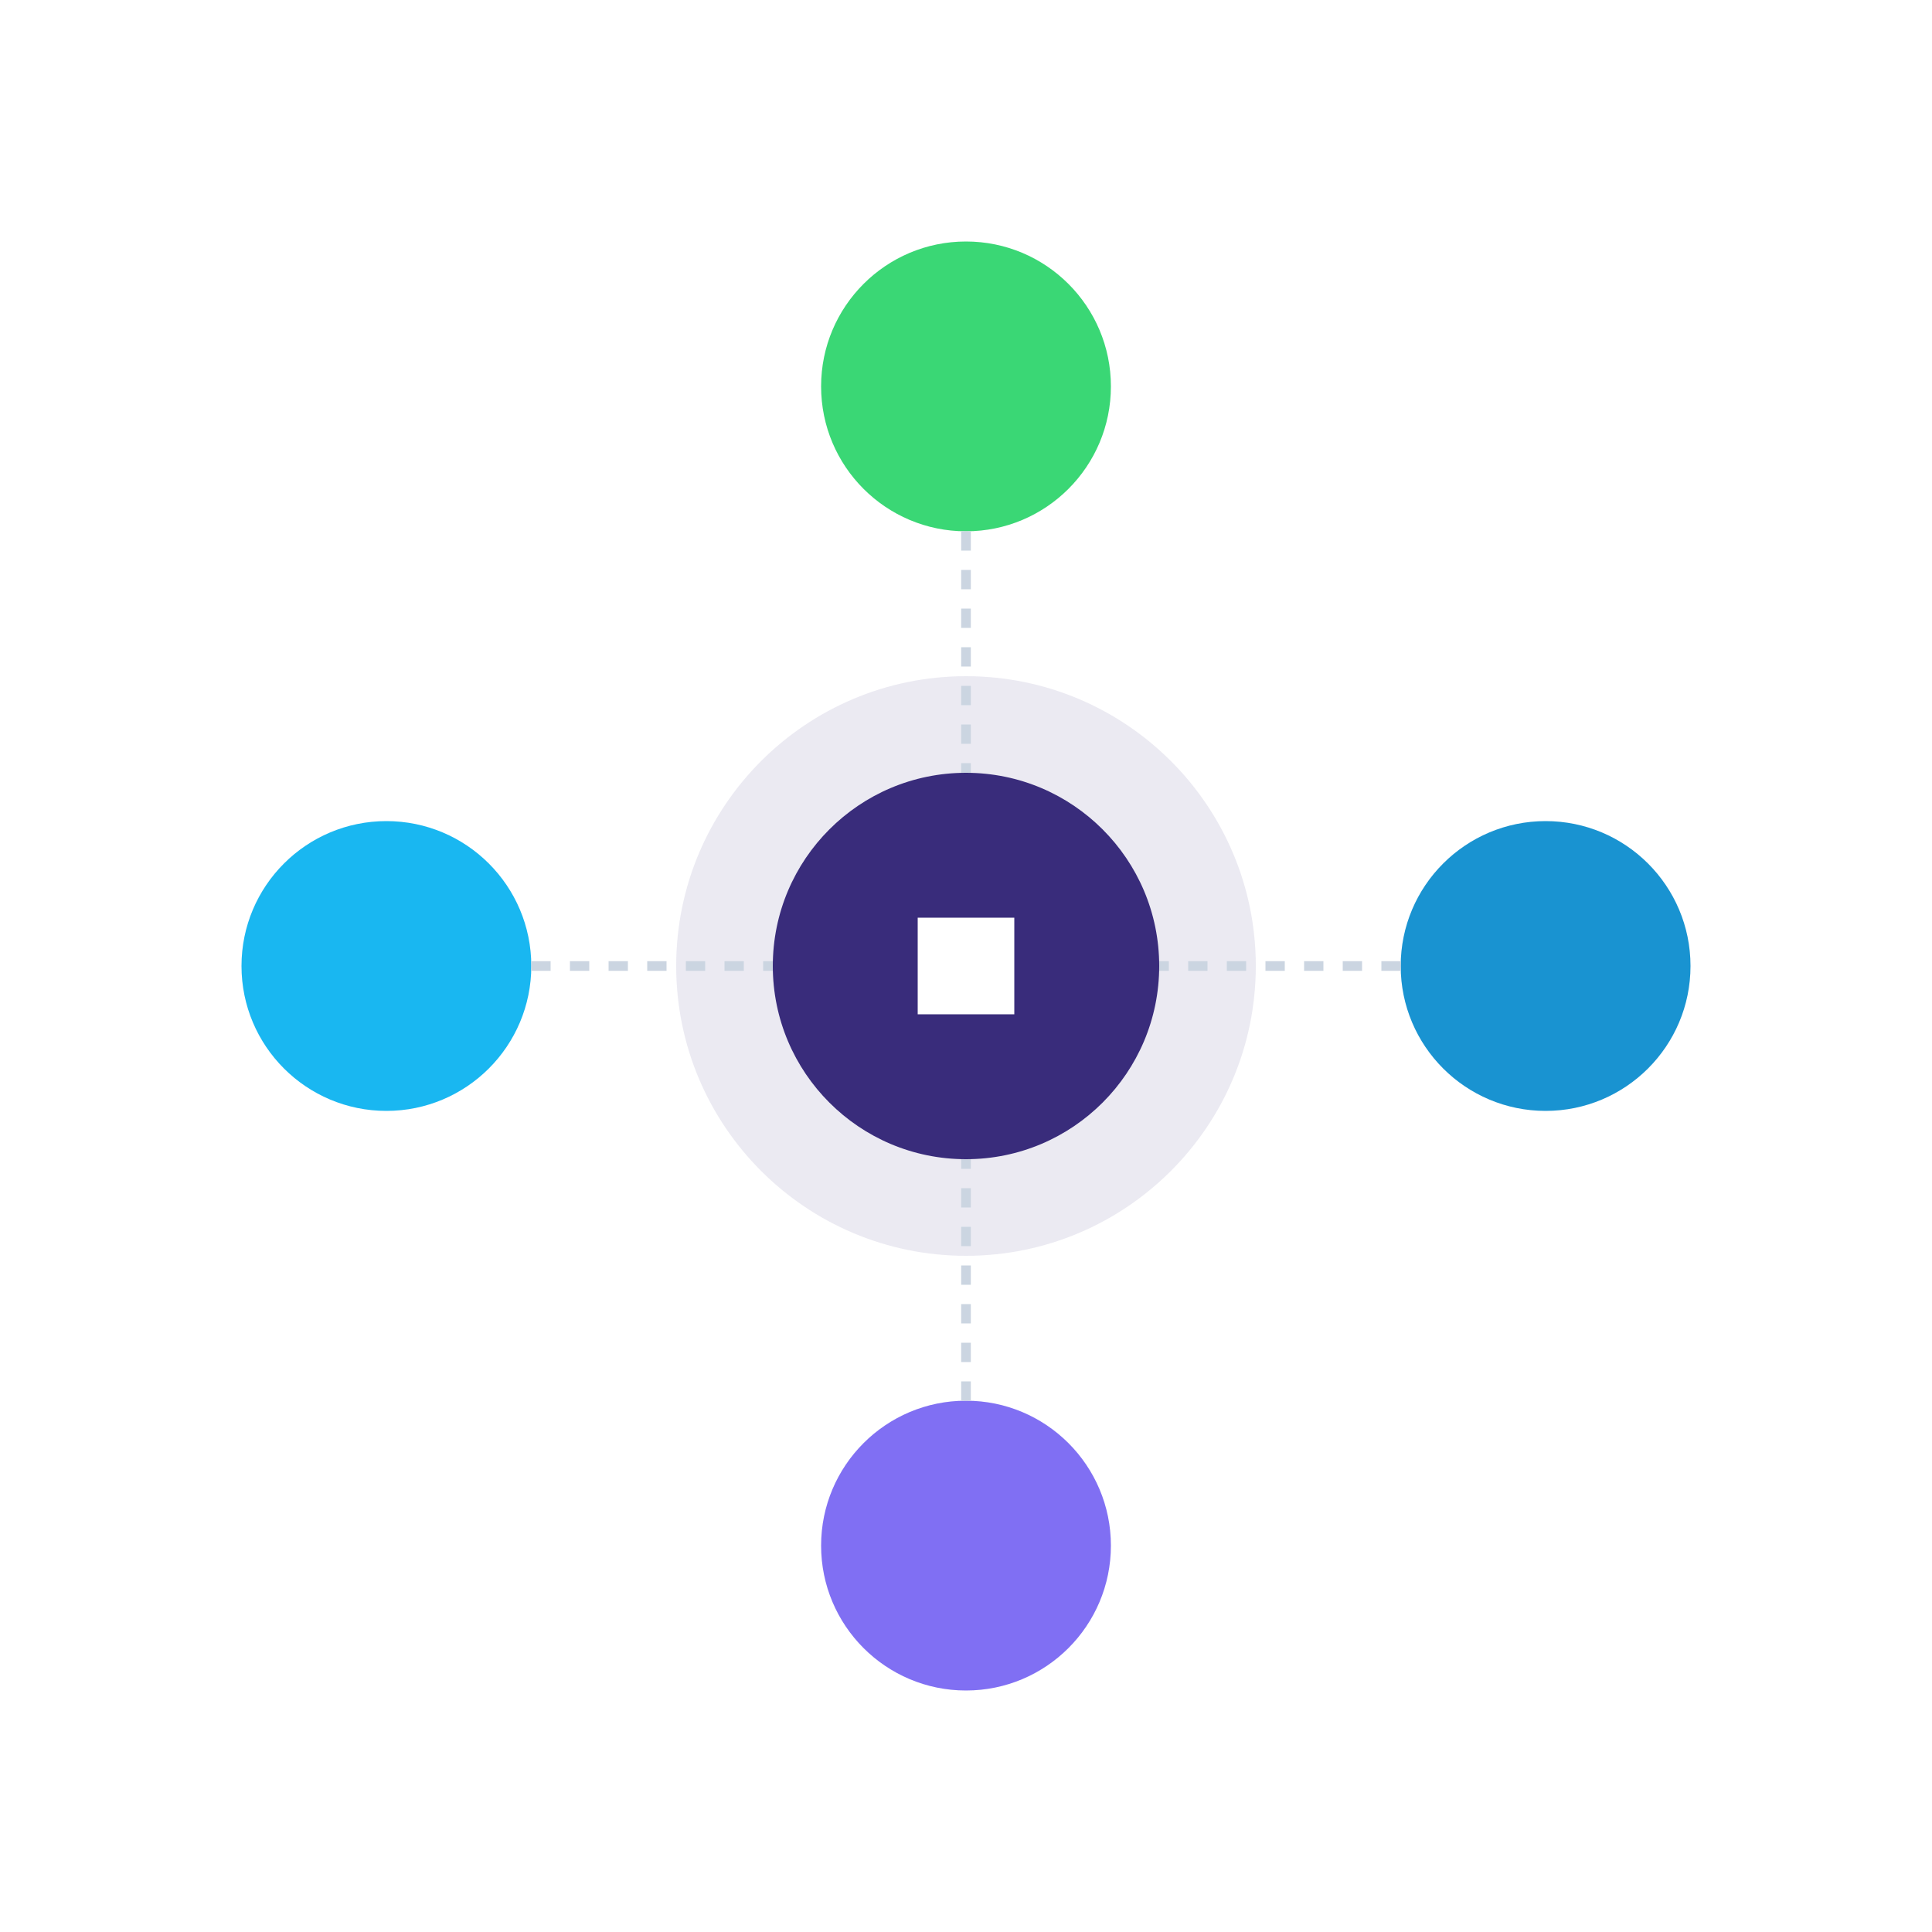
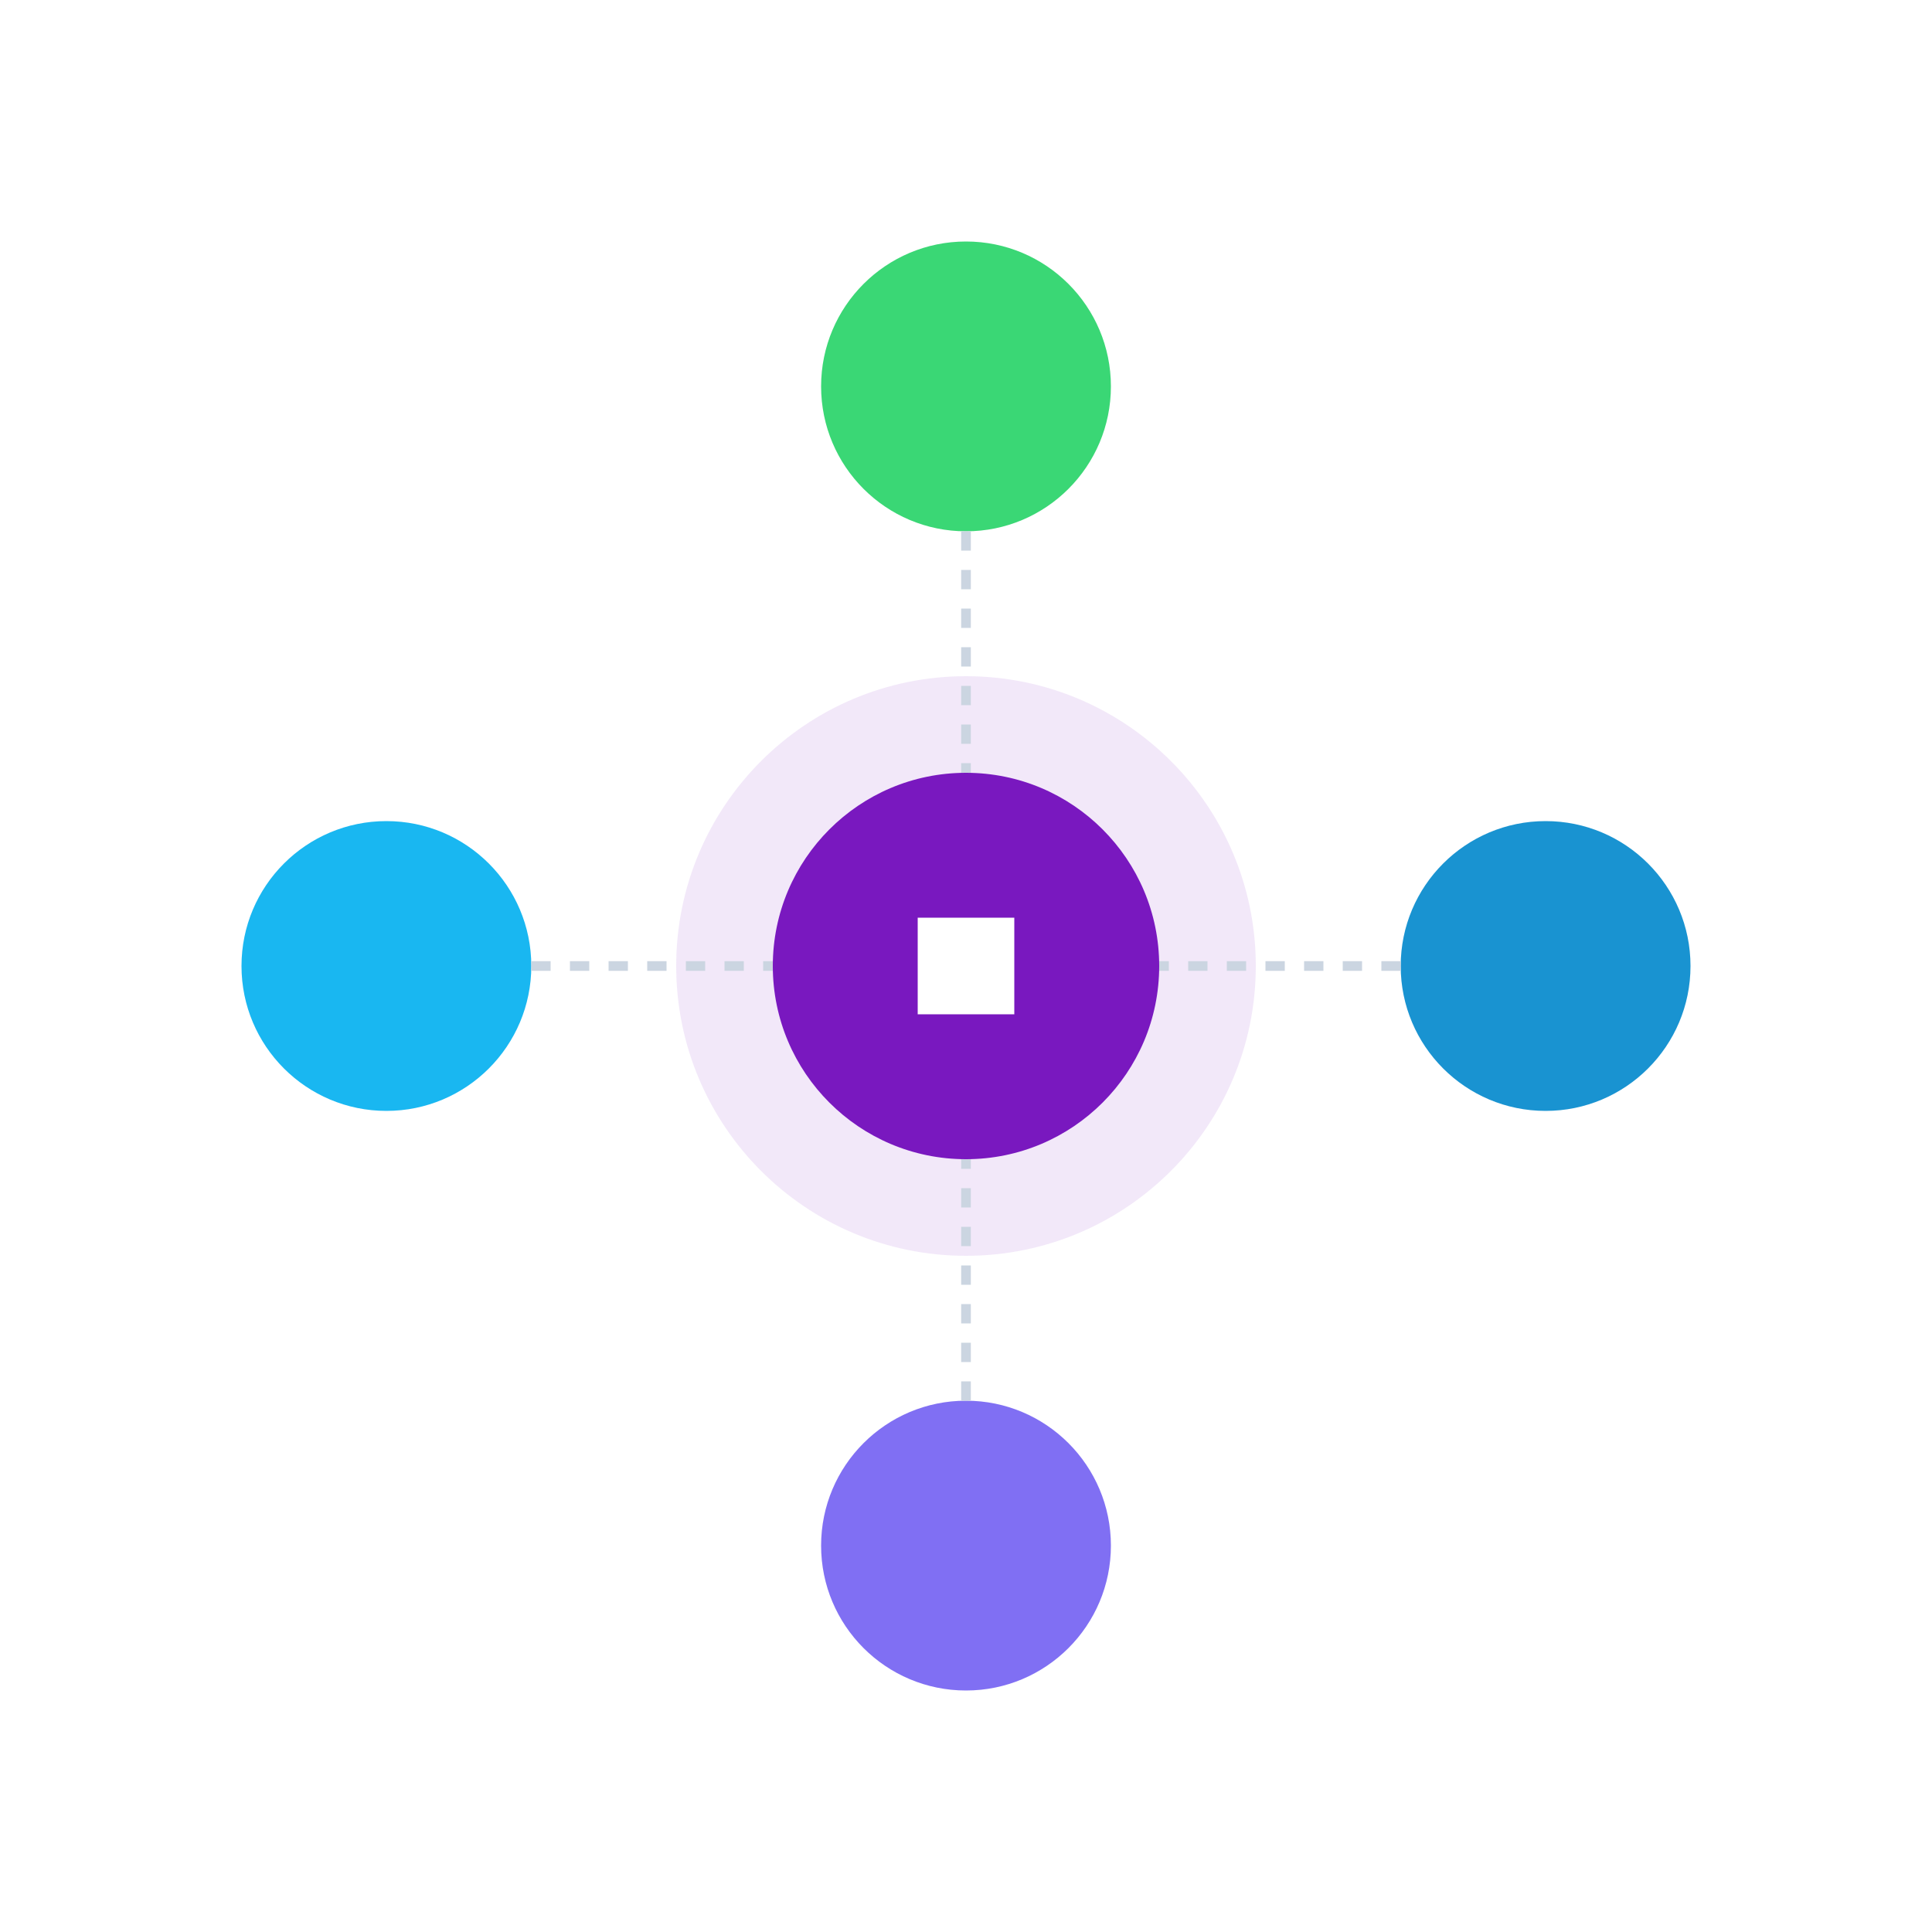
<svg xmlns="http://www.w3.org/2000/svg" width="400" height="400" viewBox="0 0 400 400" fill="none">
  <rect width="400" height="400" fill="white" />
-   <circle cx="200" cy="200" r="60" fill="#392C7B" fill-opacity="0.1" />
-   <circle cx="200" cy="200" r="40" fill="#392C7B" />
+   <circle cx="200" cy="200" r="60" fill="#7918bf" fill-opacity="0.1" />
+   <circle cx="200" cy="200" r="40" fill="#7918bf" />
  <path d="M190 190H210V210H190V190Z" fill="white" />
  <circle cx="200" cy="80" r="30" fill="#25D366" fill-opacity="0.9" />
  <circle cx="320" cy="200" r="30" fill="#0088CC" fill-opacity="0.9" />
  <circle cx="200" cy="320" r="30" fill="#7360F2" fill-opacity="0.9" />
  <circle cx="80" cy="200" r="30" fill="#00AFF0" fill-opacity="0.9" />
  <line x1="200" y1="110" x2="200" y2="160" stroke="#CBD5E1" stroke-width="2" stroke-dasharray="4 4" />
  <line x1="290" y1="200" x2="240" y2="200" stroke="#CBD5E1" stroke-width="2" stroke-dasharray="4 4" />
  <line x1="200" y1="290" x2="200" y2="240" stroke="#CBD5E1" stroke-width="2" stroke-dasharray="4 4" />
  <line x1="110" y1="200" x2="160" y2="200" stroke="#CBD5E1" stroke-width="2" stroke-dasharray="4 4" />
</svg>
